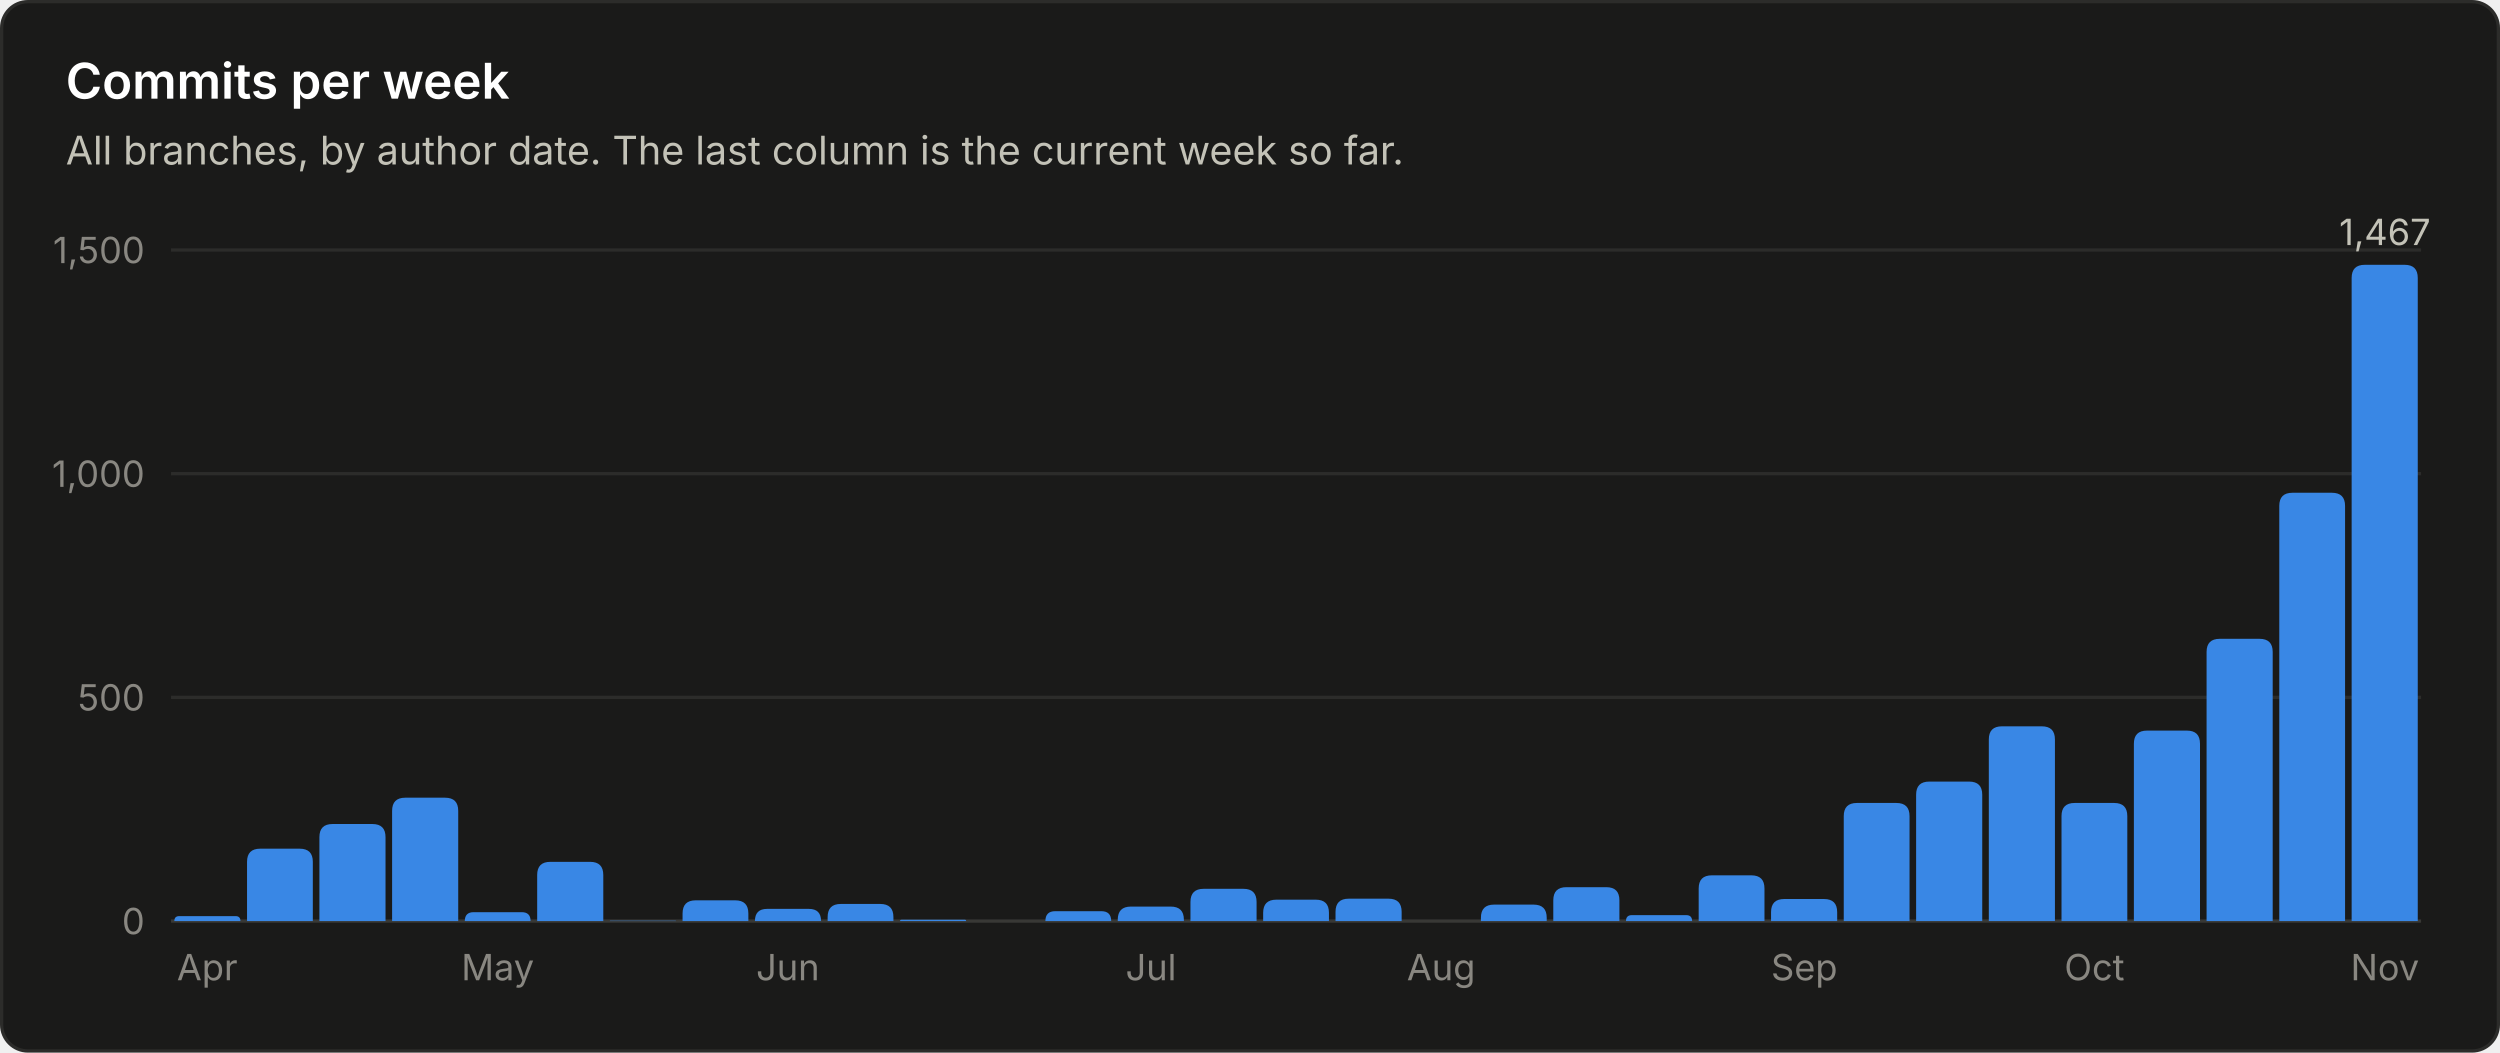
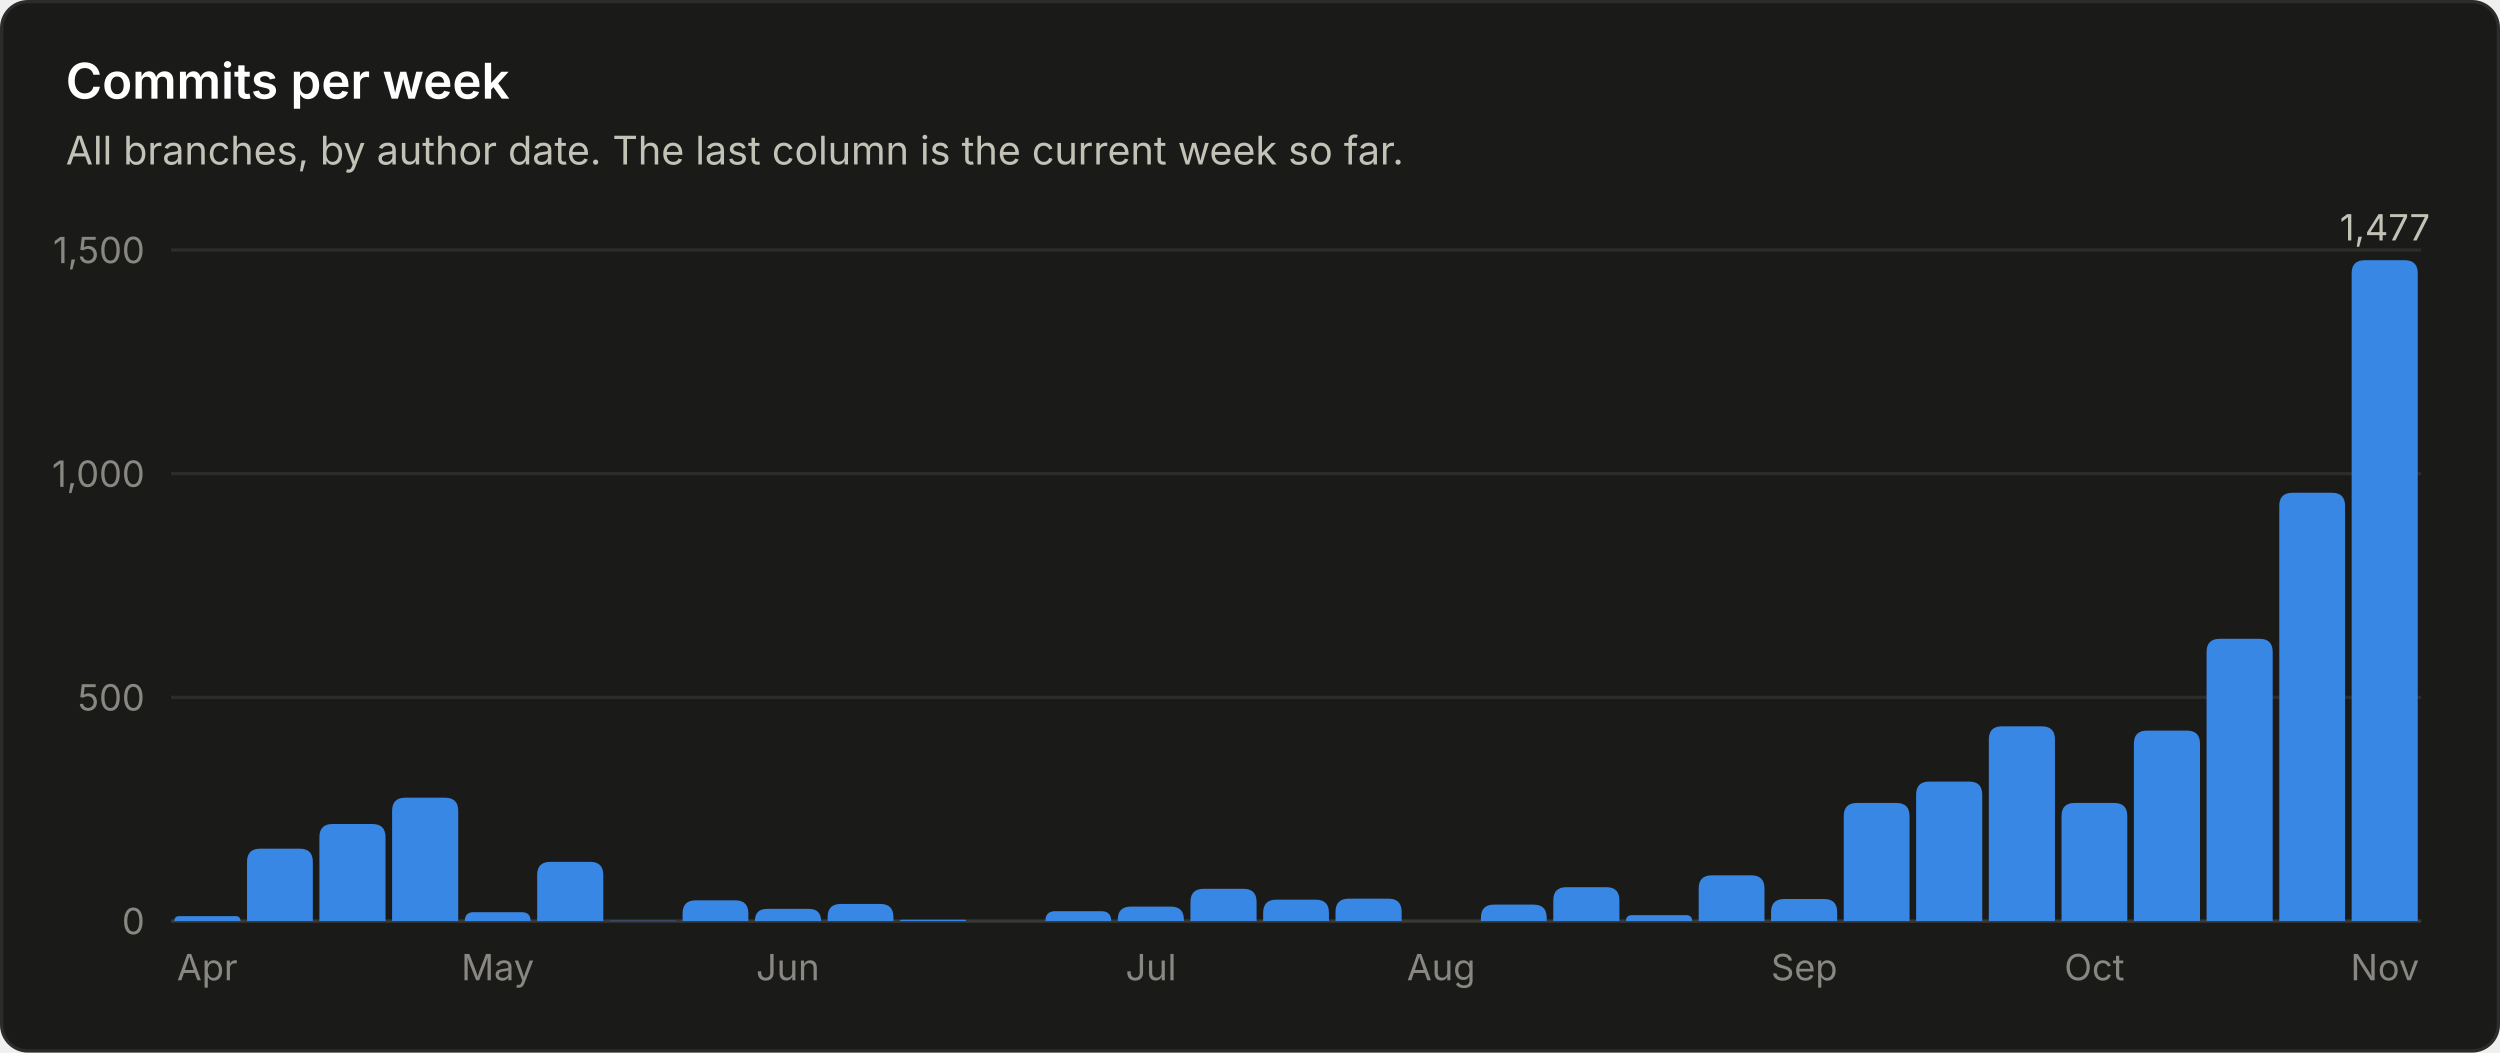
<svg xmlns="http://www.w3.org/2000/svg" viewBox="0 0 760 320" width="760" height="320" role="img" font-family="system-ui, -apple-system, 'Segoe UI', sans-serif">
  <rect x="0.5" y="0.5" width="759" height="319" rx="8" fill="#1a1a19" stroke="#2c2c2a" />
  <text x="20.0" y="30.0" fill="#ffffff" font-size="15" font-weight="600" text-anchor="start">Commits per week</text>
  <text x="20.0" y="50.0" fill="#c3c2b7" font-size="12" font-weight="400" text-anchor="start">All branches, by author date. The last column is the current week so far.</text>
  <line x1="52" y1="280.0" x2="736" y2="280.0" stroke="#383835" stroke-width="1" />
  <text x="44.0" y="284.0" fill="#898781" font-size="11" font-weight="400" text-anchor="end">0</text>
  <line x1="52" y1="212.0" x2="736" y2="212.0" stroke="#2c2c2a" stroke-width="1" />
  <text x="44.0" y="216.0" fill="#898781" font-size="11" font-weight="400" text-anchor="end">500</text>
  <line x1="52" y1="144.0" x2="736" y2="144.0" stroke="#2c2c2a" stroke-width="1" />
  <text x="44.0" y="148.0" fill="#898781" font-size="11" font-weight="400" text-anchor="end">1,000</text>
  <line x1="52" y1="76.0" x2="736" y2="76.0" stroke="#2c2c2a" stroke-width="1" />
  <text x="44.0" y="80.0" fill="#898781" font-size="11" font-weight="400" text-anchor="end">1,500</text>
  <path d="M53.0 280.0 V280.0 Q53.0 278.5 54.5 278.5 H71.6 Q73.1 278.5 73.1 280.0 V280.0 Z" fill="#3987e5" />
  <text x="63.0" y="298.0" fill="#898781" font-size="11" font-weight="400" text-anchor="middle">Apr</text>
  <path d="M75.1 280.0 V262.0 Q75.1 258.0 79.1 258.0 H91.1 Q95.1 258.0 95.1 262.0 V280.0 Z" fill="#3987e5" />
  <path d="M97.1 280.0 V254.5 Q97.1 250.5 101.1 250.5 H113.2 Q117.2 250.5 117.2 254.5 V280.0 Z" fill="#3987e5" />
  <path d="M119.2 280.0 V246.5 Q119.2 242.5 123.2 242.5 H135.3 Q139.3 242.5 139.3 246.5 V280.0 Z" fill="#3987e5" />
  <path d="M141.3 280.0 V280.0 Q141.3 277.3 144.0 277.3 H158.6 Q161.3 277.3 161.3 280.0 V280.0 Z" fill="#3987e5" />
  <text x="151.3" y="298.0" fill="#898781" font-size="11" font-weight="400" text-anchor="middle">May</text>
  <path d="M163.3 280.0 V266.0 Q163.3 262.0 167.3 262.0 H179.4 Q183.4 262.0 183.4 266.0 V280.0 Z" fill="#3987e5" />
  <path d="M185.4 280.0 V280.0 Q185.4 279.9 185.5 279.9 H205.3 Q205.5 279.9 205.5 280.0 V280.0 Z" fill="#3987e5" />
  <path d="M207.5 280.0 V277.7 Q207.5 273.7 211.5 273.7 H223.5 Q227.5 273.7 227.5 277.7 V280.0 Z" fill="#3987e5" />
  <path d="M229.5 280.0 V280.0 Q229.5 276.3 233.2 276.3 H245.9 Q249.6 276.3 249.6 280.0 V280.0 Z" fill="#3987e5" />
  <text x="239.5" y="298.0" fill="#898781" font-size="11" font-weight="400" text-anchor="middle">Jun</text>
  <path d="M251.6 280.0 V278.8 Q251.6 274.8 255.6 274.8 H267.6 Q271.6 274.8 271.6 278.8 V280.0 Z" fill="#3987e5" />
  <path d="M273.6 280.0 V280.0 Q273.6 279.6 274.1 279.6 H293.3 Q293.7 279.6 293.7 280.0 V280.0 Z" fill="#3987e5" />
  <path d="M317.8 280.0 V280.0 Q317.8 277.0 320.8 277.0 H334.8 Q337.8 277.0 337.8 280.0 V280.0 Z" fill="#3987e5" />
  <path d="M339.8 280.0 V279.6 Q339.8 275.6 343.8 275.6 H355.9 Q359.9 275.6 359.9 279.6 V280.0 Z" fill="#3987e5" />
  <text x="349.9" y="298.0" fill="#898781" font-size="11" font-weight="400" text-anchor="middle">Jul</text>
  <path d="M361.9 280.0 V274.2 Q361.9 270.2 365.9 270.2 H378.0 Q382.0 270.2 382.0 274.2 V280.0 Z" fill="#3987e5" />
  <path d="M384.0 280.0 V277.5 Q384.0 273.5 388.0 273.5 H400.0 Q404.0 273.5 404.0 277.5 V280.0 Z" fill="#3987e5" />
  <path d="M406.0 280.0 V277.2 Q406.0 273.2 410.0 273.2 H422.1 Q426.1 273.2 426.1 277.2 V280.0 Z" fill="#3987e5" />
  <text x="438.1" y="298.0" fill="#898781" font-size="11" font-weight="400" text-anchor="middle">Aug</text>
  <path d="M450.2 280.0 V279.0 Q450.2 275.0 454.2 275.0 H466.2 Q470.2 275.0 470.2 279.0 V280.0 Z" fill="#3987e5" />
  <path d="M472.2 280.0 V273.7 Q472.2 269.7 476.2 269.7 H488.3 Q492.3 269.7 492.3 273.7 V280.0 Z" fill="#3987e5" />
  <path d="M494.3 280.0 V280.0 Q494.3 278.2 496.1 278.2 H512.6 Q514.4 278.2 514.4 280.0 V280.0 Z" fill="#3987e5" />
  <path d="M516.4 280.0 V270.1 Q516.4 266.1 520.4 266.1 H532.4 Q536.4 266.1 536.4 270.1 V280.0 Z" fill="#3987e5" />
  <path d="M538.4 280.0 V277.3 Q538.4 273.3 542.4 273.3 H554.5 Q558.5 273.3 558.5 277.3 V280.0 Z" fill="#3987e5" />
  <text x="548.5" y="298.0" fill="#898781" font-size="11" font-weight="400" text-anchor="middle">Sep</text>
  <path d="M560.5 280.0 V248.1 Q560.5 244.1 564.5 244.1 H576.5 Q580.5 244.1 580.5 248.1 V280.0 Z" fill="#3987e5" />
  <path d="M582.5 280.0 V241.6 Q582.5 237.6 586.5 237.6 H598.6 Q602.6 237.6 602.6 241.6 V280.0 Z" fill="#3987e5" />
  <path d="M604.6 280.0 V224.8 Q604.6 220.8 608.6 220.8 H620.7 Q624.7 220.8 624.7 224.8 V280.0 Z" fill="#3987e5" />
  <path d="M626.7 280.0 V248.1 Q626.7 244.1 630.7 244.1 H642.7 Q646.7 244.1 646.7 248.1 V280.0 Z" fill="#3987e5" />
  <text x="636.7" y="298.0" fill="#898781" font-size="11" font-weight="400" text-anchor="middle">Oct</text>
  <path d="M648.7 280.0 V226.1 Q648.7 222.1 652.7 222.1 H664.8 Q668.8 222.1 668.8 226.1 V280.0 Z" fill="#3987e5" />
  <path d="M670.8 280.0 V198.2 Q670.8 194.2 674.8 194.2 H686.9 Q690.9 194.2 690.9 198.2 V280.0 Z" fill="#3987e5" />
  <path d="M692.9 280.0 V153.8 Q692.9 149.8 696.9 149.8 H708.9 Q712.9 149.8 712.9 153.8 V280.0 Z" fill="#3987e5" />
-   <path d="M714.9 280.0 V84.5 Q714.9 80.5 718.9 80.5 H731.0 Q735.0 80.5 735.0 84.5 V280.0 Z" fill="#3987e5" />
-   <text x="725.0" y="74.5" fill="#c3c2b7" font-size="11" font-weight="400" text-anchor="middle">1,467</text>
+   <path d="M714.9 280.0 V83.1 Q714.9 79.1 718.9 79.1 H731.0 Q735.0 79.1 735.0 83.1 V280.0 Z" fill="#3987e5" />
+   <text x="725.0" y="73.1" fill="#c3c2b7" font-size="11" font-weight="400" text-anchor="middle">1,477</text>
  <text x="725.0" y="298.0" fill="#898781" font-size="11" font-weight="400" text-anchor="middle">Nov</text>
</svg>
